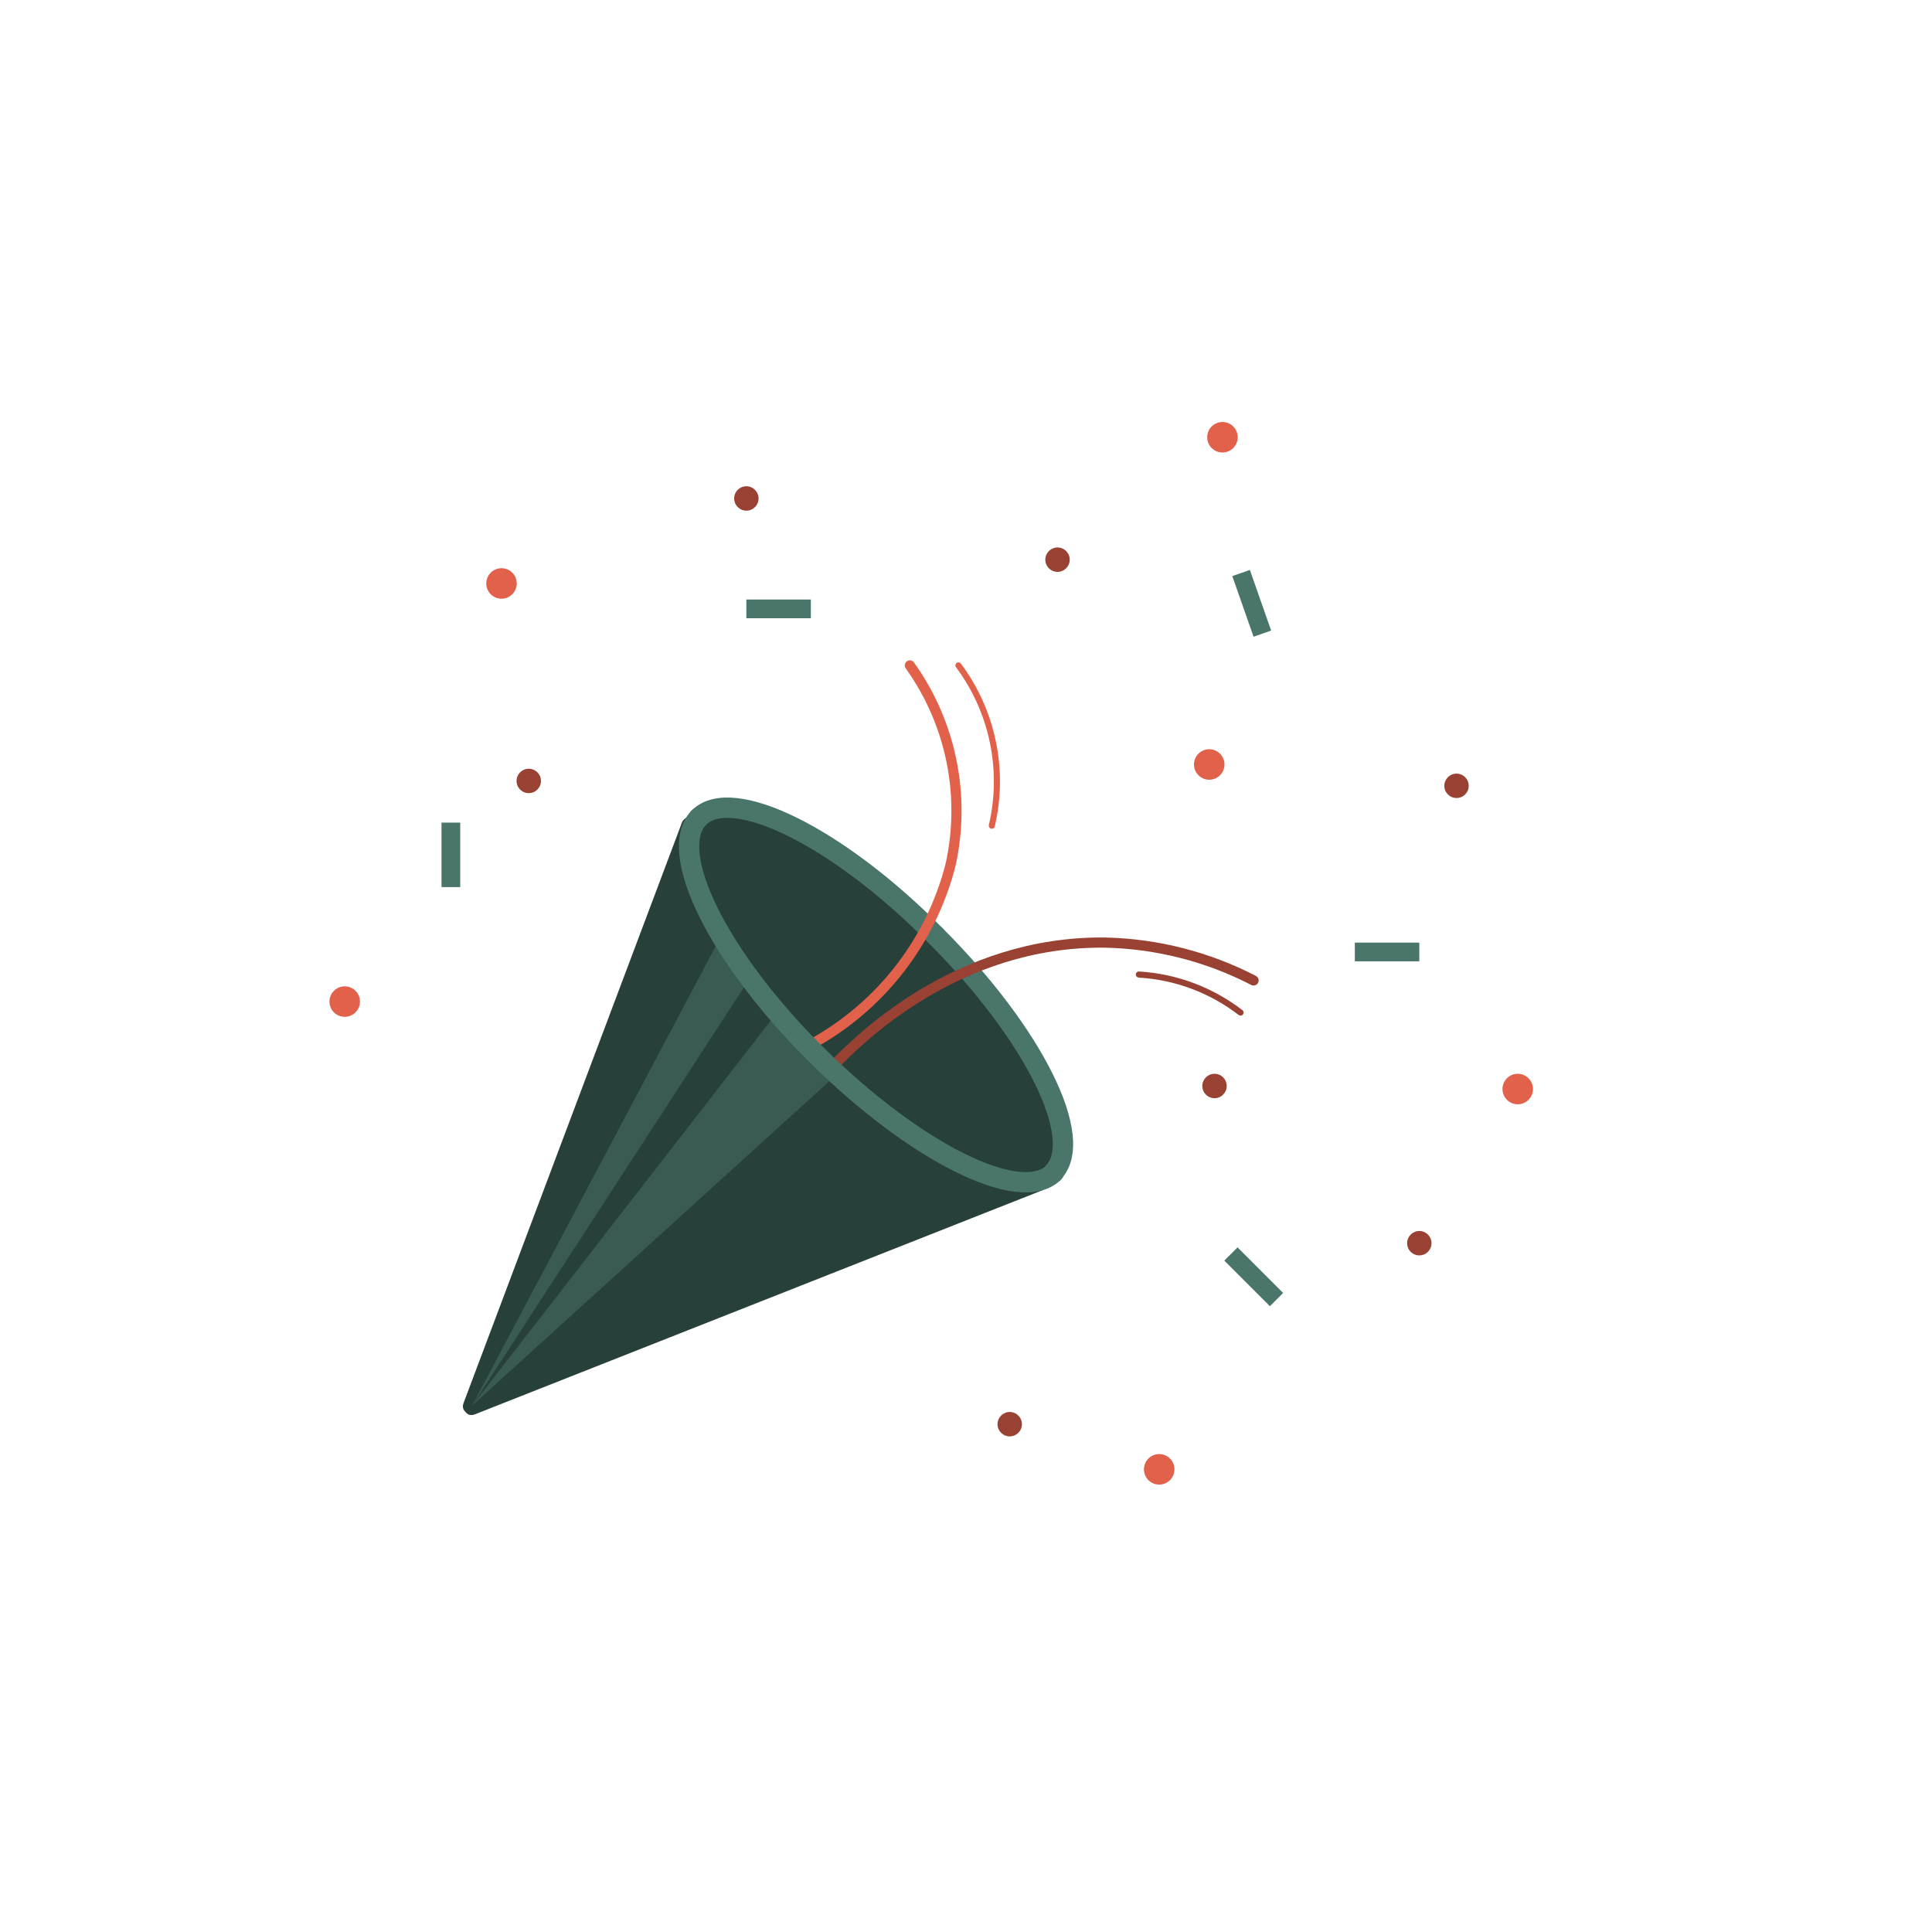
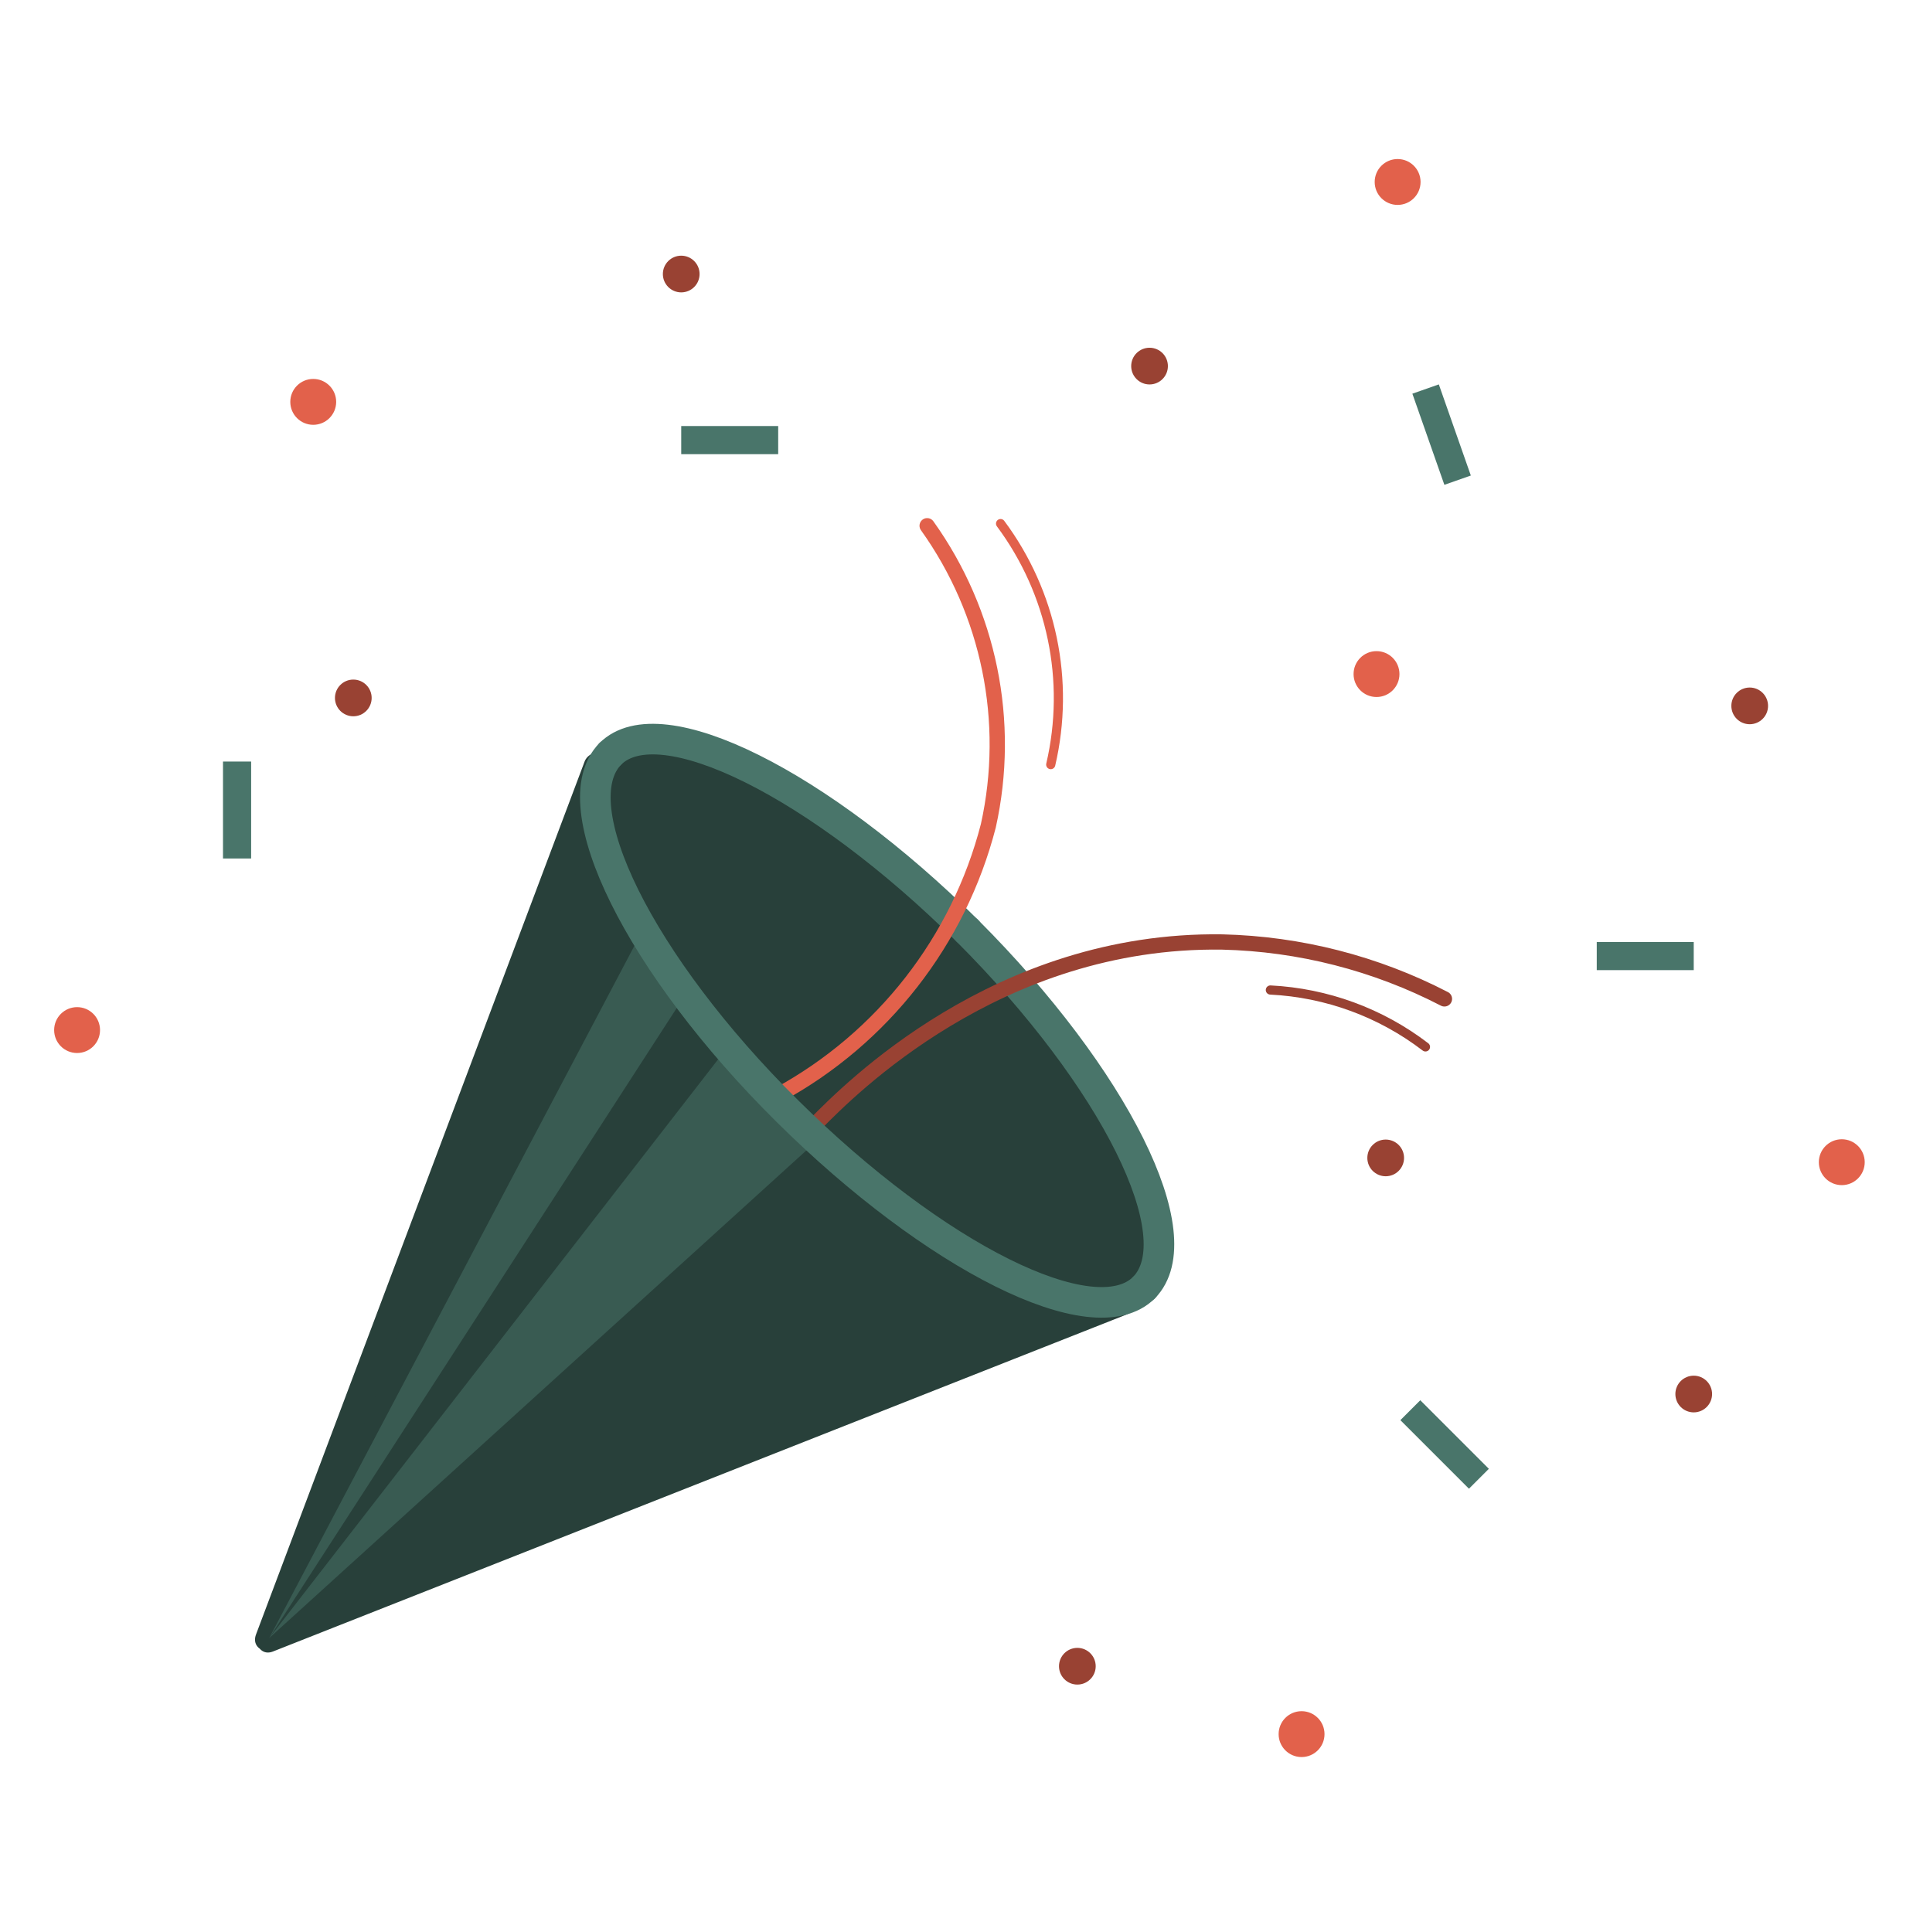
- <svg xmlns="http://www.w3.org/2000/svg" id="Layer_1" data-name="Layer 1" viewBox="0 0 95 95">
+ <svg xmlns="http://www.w3.org/2000/svg" id="Layer_1" data-name="Layer 1" viewBox="0 0 62.52 63.17">
  <defs>
    <style>.cls-1{fill:#28403a;}.cls-10,.cls-2,.cls-3,.cls-4,.cls-9{fill:none;stroke-linecap:round;stroke-linejoin:round;}.cls-2{stroke:#49756a;}.cls-3,.cls-9{stroke:#e2614b;}.cls-3,.cls-4{stroke-width:0.5px;}.cls-10,.cls-4{stroke:#994233;}.cls-5,.cls-8{fill:#49756a;}.cls-5{opacity:0.5;}.cls-6{fill:#994233;}.cls-7{fill:#e2614b;}.cls-10,.cls-9{stroke-width:0.3px;}</style>
  </defs>
-   <polygon class="cls-1" points="23.22 69.11 33.95 40.6 51.09 58.13 23.22 69.11" />
-   <polygon class="cls-1" points="23.22 69.11 33.95 40.6 51.09 58.13 23.22 69.11" />
-   <path class="cls-1" d="M23.66,69.23L32,47c0.58-1.54,1.62-3.36,1.88-5a4.09,4.09,0,0,1,.37-1c0.45-.64-0.88-0.2-0.48,0,2.89,1.44,5.84,6,8.08,8.26,2.63,2.69,6.62,5.57,8.6,8.79,0.09,0.15,1-.47-0.44,0-1.59.48-3.14,1.24-4.68,1.84L23.1,68.68c-0.53.21-.3,1.08,0.24,0.87l27.86-11a0.46,0.46,0,0,0,.2-0.75L34.27,40.28a0.46,0.46,0,0,0-.75.2L22.79,69C22.59,69.54,23.46,69.77,23.66,69.23Z" />
-   <ellipse class="cls-1" cx="43.1" cy="48.93" rx="4.16" ry="12.34" transform="translate(-21.97 44.8) rotate(-45)" />
-   <path class="cls-2" d="M34.37,40.2C36,38.58,41.22,41.16,46,46" />
-   <path class="cls-2" d="M46,46c4.82,4.82,7.41,10,5.78,11.67" />
-   <path class="cls-3" d="M39.87,51.36a14,14,0,0,0,6.87-8.83,12.29,12.29,0,0,0-2-9.81" />
-   <path class="cls-4" d="M41.14,52.24c1-1,5.87-6,13.24-5.89a16.66,16.66,0,0,1,7.26,1.86" />
-   <path class="cls-5" d="M23.22,69.11l15-19.34a21.09,21.09,0,0,0,2.93,3.06Z" />
-   <path class="cls-5" d="M23.22,69.11L35.47,46a18.76,18.76,0,0,0,1.4,2.1Z" />
-   <path class="cls-2" d="M51.82,57.65c-1.63,1.63-6.85-1-11.67-5.78s-7.41-10-5.78-11.67" />
-   <path class="cls-6" d="M26,39a0.6,0.6,0,0,0,0-1.2A0.6,0.6,0,0,0,26,39h0Z" />
-   <path class="cls-6" d="M36.7,25.11a0.6,0.6,0,0,0,0-1.2,0.6,0.6,0,0,0,0,1.2h0Z" />
-   <path class="cls-6" d="M52,28.12a0.6,0.6,0,0,0,0-1.2,0.6,0.6,0,0,0,0,1.2h0Z" />
-   <path class="cls-6" d="M71.62,39.24a0.6,0.6,0,0,0,0-1.2,0.6,0.6,0,0,0,0,1.2h0Z" />
-   <path class="cls-6" d="M59.72,54a0.6,0.6,0,0,0,0-1.2,0.6,0.6,0,0,0,0,1.2h0Z" />
-   <path class="cls-6" d="M69.79,61.73a0.6,0.6,0,0,0,0-1.2,0.6,0.6,0,0,0,0,1.2h0Z" />
-   <path class="cls-6" d="M49.65,70.63a0.6,0.6,0,0,0,0-1.2,0.6,0.6,0,0,0,0,1.2h0Z" />
-   <path class="cls-7" d="M24.66,29.44a0.75,0.75,0,0,0,0-1.5,0.75,0.75,0,0,0,0,1.5h0Z" />
-   <path class="cls-7" d="M16.95,50a0.75,0.75,0,0,0,0-1.5,0.75,0.75,0,0,0,0,1.5h0Z" />
-   <path class="cls-7" d="M59.46,38.34a0.75,0.75,0,0,0,0-1.5,0.75,0.75,0,0,0,0,1.5h0Z" />
-   <path class="cls-7" d="M60.11,22.25a0.75,0.75,0,0,0,0-1.5,0.75,0.75,0,0,0,0,1.5h0Z" />
-   <path class="cls-7" d="M74.63,54.3a0.75,0.75,0,0,0,0-1.5,0.75,0.75,0,0,0,0,1.5h0Z" />
-   <path class="cls-7" d="M57,73a0.75,0.75,0,0,0,0-1.5A0.75,0.75,0,0,0,57,73h0Z" />
-   <rect class="cls-8" x="36.7" y="29.48" width="3.17" height="0.92" />
-   <rect class="cls-8" x="66.62" y="46.35" width="3.17" height="0.92" />
-   <rect class="cls-8" x="20.59" y="41.58" width="3.17" height="0.92" transform="translate(64.21 19.86) rotate(90)" />
-   <rect class="cls-8" x="60.06" y="29.48" width="3.17" height="0.92" transform="matrix(0.33, 0.94, -0.94, 0.33, 69.35, -38.16)" />
-   <rect class="cls-8" x="60.06" y="62.32" width="3.17" height="0.92" transform="translate(62.45 -25.2) rotate(45)" />
-   <path class="cls-9" d="M48.77,40.6a9.56,9.56,0,0,0-1.64-7.88" />
-   <path class="cls-10" d="M56,47.92A9.08,9.08,0,0,1,61,49.79" />
+   <polygon class="cls-1" points="8.8 53.56 19.53 25.05 36.66 42.57 8.8 53.56" />
+   <polygon class="cls-1" points="8.8 53.56 19.53 25.05 36.66 42.57 8.8 53.56" />
+   <path class="cls-1" d="M9.24,53.68l8.35-22.2c0.58-1.54,1.62-3.36,1.88-5a4.09,4.09,0,0,1,.37-1c0.45-.64-0.88-0.2-0.48,0,2.89,1.44,5.84,6,8.08,8.26,2.63,2.69,6.62,5.57,8.6,8.79,0.09,0.15,1-.47-0.44,0-1.59.48-3.14,1.24-4.68,1.84L8.68,53.13c-0.53.21-.3,1.08,0.24,0.87L36.78,43a0.46,0.46,0,0,0,.2-0.75L19.85,24.73a0.46,0.46,0,0,0-.75.2L8.37,53.44C8.16,54,9,54.22,9.24,53.68Z" />
+   <ellipse class="cls-1" cx="28.67" cy="33.37" rx="4.16" ry="12.34" transform="translate(-15.2 30.05) rotate(-45)" />
+   <path class="cls-2" d="M19.95,24.65c1.63-1.63,6.85,1,11.67,5.78" />
+   <path class="cls-2" d="M31.62,30.43c4.82,4.82,7.41,10,5.78,11.67" />
+   <path class="cls-3" d="M25.45,35.8A14,14,0,0,0,32.31,27a12.29,12.29,0,0,0-2-9.81" />
+   <path class="cls-4" d="M26.72,36.69c1-1,5.87-6,13.24-5.89a16.66,16.66,0,0,1,7.26,1.86" />
+   <path class="cls-5" d="M8.8,53.56l15-19.34a21.09,21.09,0,0,0,2.93,3.06Z" />
+   <path class="cls-5" d="M8.8,53.56L21,30.43a18.76,18.76,0,0,0,1.4,2.1Z" />
+   <path class="cls-2" d="M37.4,42.1c-1.63,1.63-6.85-1-11.67-5.78s-7.41-10-5.78-11.67" />
+   <path class="cls-6" d="M11.55,23.42a0.6,0.6,0,0,0,0-1.2,0.6,0.6,0,0,0,0,1.2h0Z" />
+   <path class="cls-6" d="M22.27,9.56a0.6,0.6,0,0,0,0-1.2,0.6,0.6,0,0,0,0,1.2h0Z" />
+   <path class="cls-6" d="M37.58,12.57a0.6,0.6,0,0,0,0-1.2,0.6,0.6,0,0,0,0,1.2h0Z" />
+   <path class="cls-6" d="M57.2,23.68a0.6,0.6,0,0,0,0-1.2,0.6,0.6,0,0,0,0,1.2h0Z" />
+   <path class="cls-6" d="M45.3,38.46a0.6,0.6,0,0,0,0-1.2,0.6,0.6,0,0,0,0,1.2h0Z" />
+   <path class="cls-6" d="M55.37,46.18a0.6,0.6,0,0,0,0-1.2,0.6,0.6,0,0,0,0,1.2h0Z" />
+   <path class="cls-6" d="M35.22,55.08a0.6,0.6,0,0,0,0-1.2,0.6,0.6,0,0,0,0,1.2h0Z" />
+   <path class="cls-7" d="M10.24,13.89a0.75,0.75,0,0,0,0-1.5,0.75,0.75,0,0,0,0,1.5h0Z" />
+   <path class="cls-7" d="M2.52,34.43a0.75,0.75,0,0,0,0-1.5,0.75,0.75,0,0,0,0,1.5h0Z" />
+   <path class="cls-7" d="M45,22.79a0.75,0.75,0,0,0,0-1.5,0.75,0.75,0,0,0,0,1.5h0Z" />
+   <path class="cls-7" d="M45.69,6.7a0.75,0.75,0,0,0,0-1.5,0.75,0.75,0,0,0,0,1.5h0Z" />
+   <path class="cls-7" d="M60.21,38.75a0.75,0.75,0,0,0,0-1.5,0.75,0.75,0,0,0,0,1.5h0Z" />
+   <path class="cls-7" d="M42.55,57.45a0.75,0.75,0,0,0,0-1.5,0.75,0.75,0,0,0,0,1.5h0Z" />
+   <rect class="cls-8" x="22.27" y="13.93" width="3.17" height="0.92" />
+   <rect class="cls-8" x="52.2" y="30.8" width="3.17" height="0.92" />
+   <rect class="cls-8" x="6.17" y="26.03" width="3.17" height="0.92" transform="translate(34.24 18.73) rotate(90)" />
+   <rect class="cls-8" x="45.64" y="13.93" width="3.17" height="0.92" transform="matrix(0.33, 0.94, -0.94, 0.33, 45.07, -34.93)" />
+   <rect class="cls-8" x="45.64" y="46.77" width="3.17" height="0.92" transform="translate(47.23 -19.56) rotate(45)" />
+   <path class="cls-9" d="M34.35,25a9.56,9.56,0,0,0-1.64-7.88" />
+   <path class="cls-10" d="M41.53,32.37a9.08,9.08,0,0,1,5.07,1.86" />
</svg>
